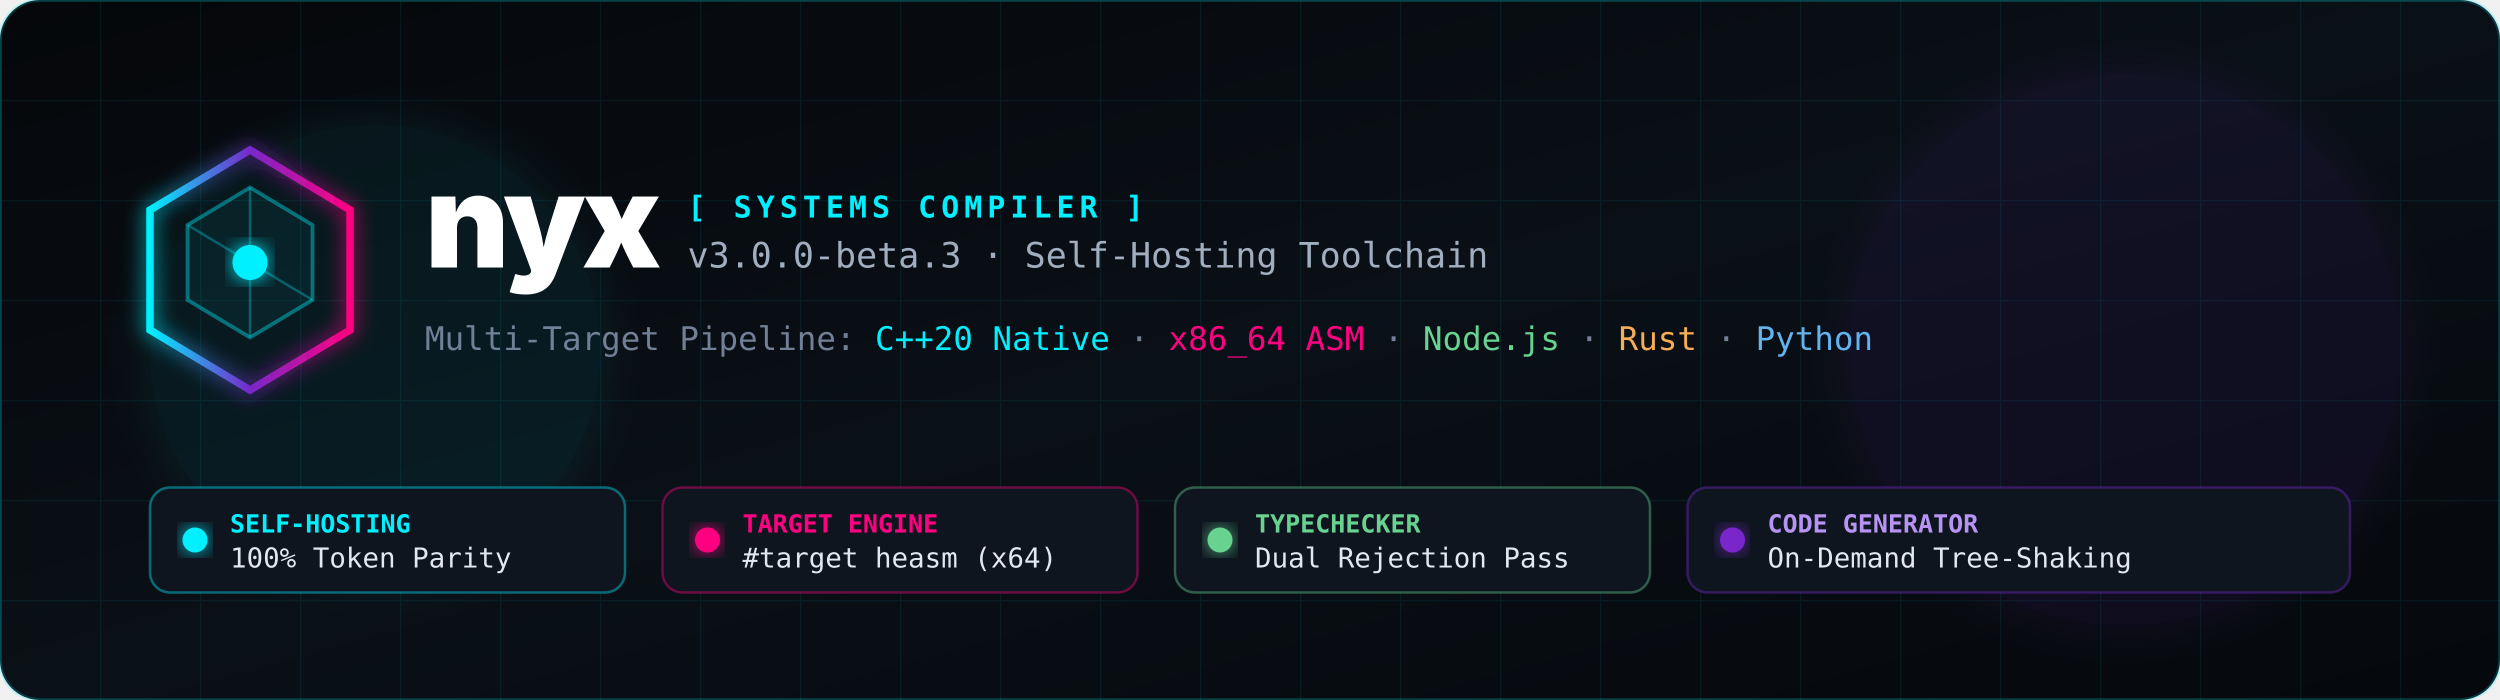
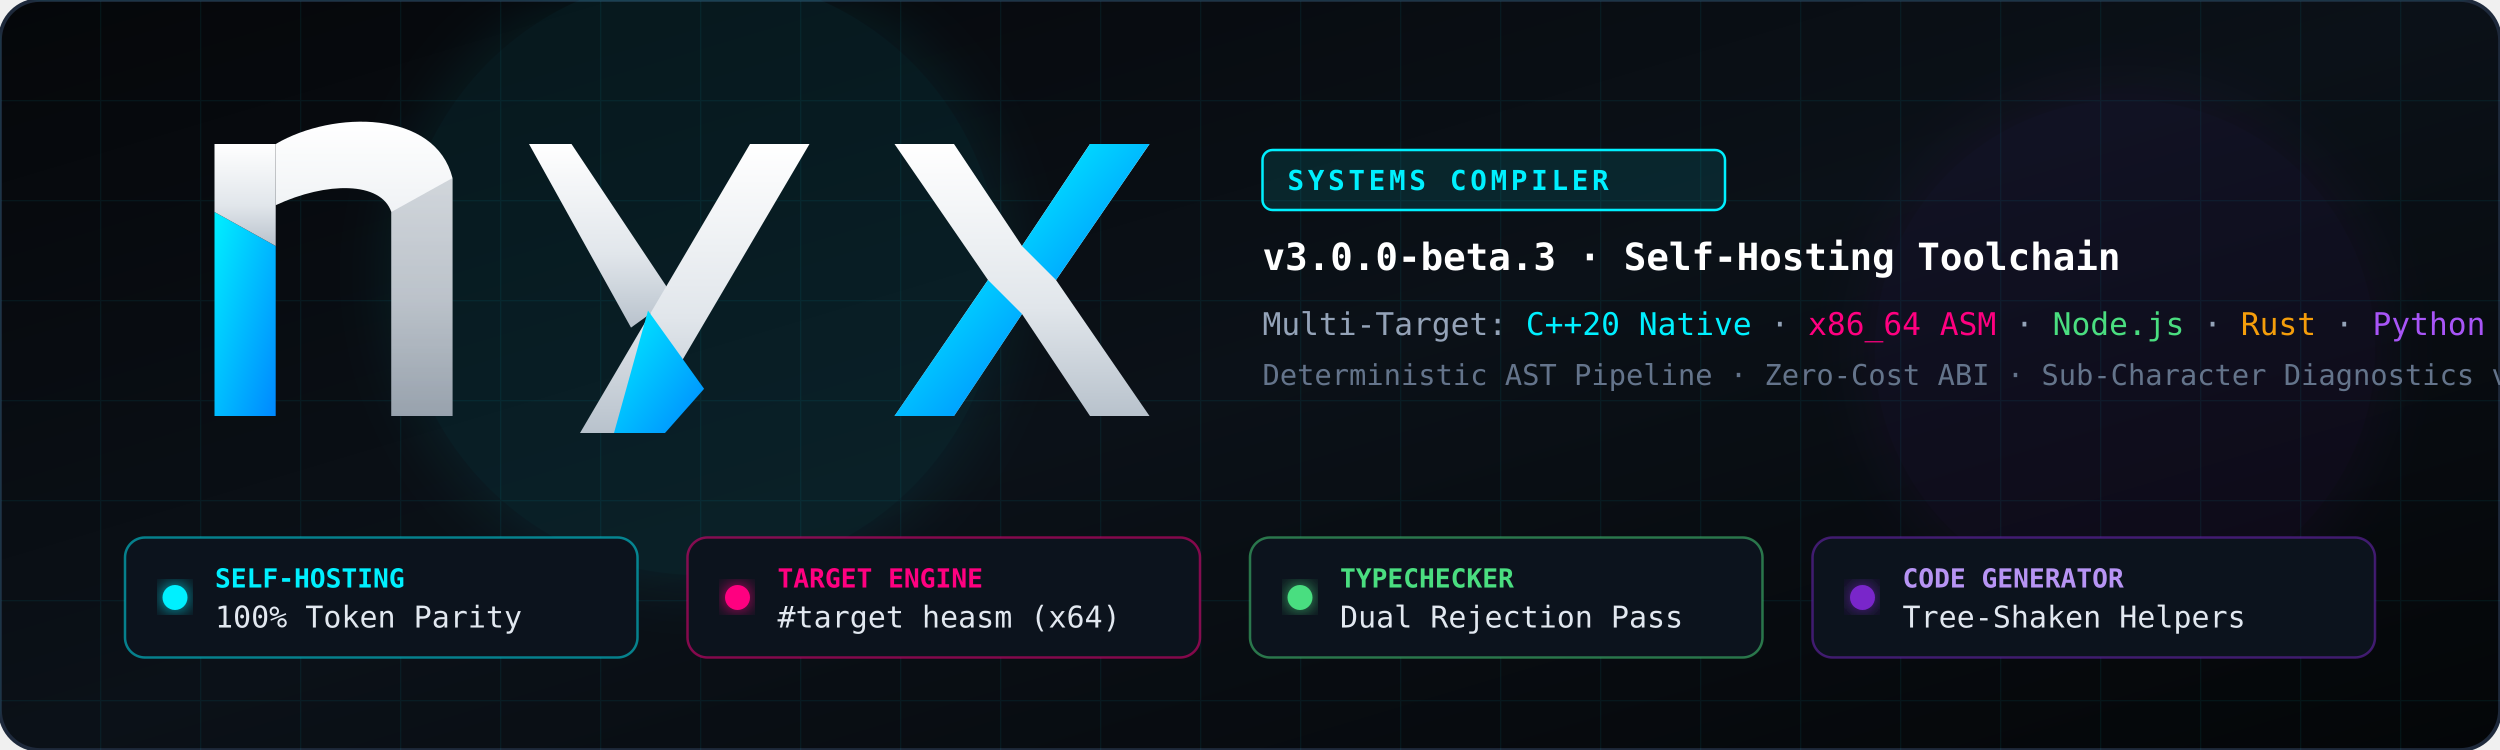
- <svg xmlns="http://www.w3.org/2000/svg" viewBox="0 0 1000 280" width="100%" height="100%">
+ <svg xmlns="http://www.w3.org/2000/svg" viewBox="0 0 1000 300" width="100%" height="100%">
  <defs>
    <linearGradient id="bgGrad" x1="0%" y1="0%" x2="100%" y2="100%">
      <stop offset="0%" stop-color="#05070a" />
-       <stop offset="50%" stop-color="#0a1017" />
-       <stop offset="100%" stop-color="#05080c" />
+       <stop offset="50%" stop-color="#0b1118" />
+       <stop offset="100%" stop-color="#040608" />
    </linearGradient>
-     <linearGradient id="cyberGlow" x1="0%" y1="0%" x2="100%" y2="0%">
-       <stop offset="0%" stop-color="#00f0ff">
-         <animate attributeName="stop-color" values="#00f0ff;#7928ca;#ff0080;#00f0ff" dur="8s" repeatCount="indefinite" />
-       </stop>
-       <stop offset="50%" stop-color="#7928ca">
-         <animate attributeName="stop-color" values="#7928ca;#ff0080;#00f0ff;#7928ca" dur="8s" repeatCount="indefinite" />
-       </stop>
-       <stop offset="100%" stop-color="#ff0080">
-         <animate attributeName="stop-color" values="#ff0080;#00f0ff;#7928ca;#ff0080" dur="8s" repeatCount="indefinite" />
-       </stop>
+     <linearGradient id="silverGrad" x1="0%" y1="0%" x2="0%" y2="100%">
+       <stop offset="0%" stop-color="#FFFFFF" />
+       <stop offset="60%" stop-color="#E1E6EB" />
+       <stop offset="100%" stop-color="#B8C2CC" />
+     </linearGradient>
+     <linearGradient id="cyanFacet" x1="0%" y1="0%" x2="100%" y2="100%">
+       <stop offset="0%" stop-color="#00F0FF" />
+       <stop offset="100%" stop-color="#0088FF" />
+     </linearGradient>
+     <linearGradient id="shadeFacet" x1="0%" y1="0%" x2="0%" y2="100%">
+       <stop offset="0%" stop-color="#7B8896" />
+       <stop offset="100%" stop-color="#4B5563" />
    </linearGradient>
    <linearGradient id="laserBeam" x1="0%" y1="0%" x2="100%" y2="0%">
      <stop offset="0%" stop-color="rgba(0, 240, 255, 0)" />
-       <stop offset="50%" stop-color="rgba(0, 240, 255, 0.8)" />
+       <stop offset="50%" stop-color="rgba(0, 240, 255, 0.85)" />
      <stop offset="100%" stop-color="rgba(0, 240, 255, 0)" />
    </linearGradient>
    <pattern id="cyberGrid" width="40" height="40" patternUnits="userSpaceOnUse">
-       <path d="M 40 0 L 0 0 0 40" fill="none" stroke="rgba(0, 240, 255, 0.07)" stroke-width="1" />
+       <path d="M 40 0 L 0 0 0 40" fill="none" stroke="rgba(0, 240, 255, 0.06)" stroke-width="1" />
    </pattern>
    <filter id="glowFilter" x="-20%" y="-20%" width="140%" height="140%">
      <feGaussianBlur stdDeviation="4" result="blur" />
      <feMerge>
        <feMergeNode in="blur" />
        <feMergeNode in="SourceGraphic" />
      </feMerge>
    </filter>
    <filter id="intenseGlow" x="-50%" y="-50%" width="200%" height="200%">
-       <feGaussianBlur stdDeviation="8" result="blur1" />
-       <feGaussianBlur stdDeviation="3" result="blur2" />
+       <feGaussianBlur stdDeviation="12" result="blur1" />
+       <feGaussianBlur stdDeviation="4" result="blur2" />
      <feMerge>
        <feMergeNode in="blur1" />
        <feMergeNode in="blur2" />
        <feMergeNode in="SourceGraphic" />
      </feMerge>
    </filter>
  </defs>
  <style>
    .mono { font-family: 'JetBrains Mono', 'Fira Code', monospace; }
-     .title-text { font-family: 'Inter', -apple-system, sans-serif; font-weight: 900; }
-     
-     @keyframes pulseCard {
-       0%, 100% { stroke-opacity: 0.3; }
-       50% { stroke-opacity: 0.9; }
-     }
-     .pulsing-box { animation: pulseCard 4s ease-in-out infinite; }
+     .title-text { font-family: 'Inter', -apple-system, sans-serif; }
    
    @keyframes scanline {
      0% { transform: translateY(0px); opacity: 0; }
      10% { opacity: 1; }
      90% { opacity: 1; }
-       100% { transform: translateY(280px); opacity: 0; }
+       100% { transform: translateY(300px); opacity: 0; }
    }
    .scanner { animation: scanline 5s linear infinite; }
+ 
+     @keyframes logoPulse {
+       0%, 100% { filter: drop-shadow(0 0 6px rgba(0, 240, 255, 0.25)); }
+       50% { filter: drop-shadow(0 0 16px rgba(0, 240, 255, 0.65)); }
+     }
+     .pulsing-logo { animation: logoPulse 4s ease-in-out infinite; }
  </style>
-   <rect width="1000" height="280" rx="16" fill="url(#bgGrad)" stroke="rgba(0, 240, 255, 0.2)" stroke-width="1.5" />
-   <rect width="1000" height="280" rx="16" fill="url(#cyberGrid)" />
+   <rect width="1000" height="300" rx="16" fill="url(#bgGrad)" stroke="#1e293b" stroke-width="1.5" />
+   <rect width="1000" height="300" rx="16" fill="url(#cyberGrid)" />
  <line x1="0" y1="0" x2="1000" y2="0" stroke="url(#laserBeam)" stroke-width="2" class="scanner" filter="url(#glowFilter)" />
-   <circle cx="150" cy="140" r="90" fill="#00f0ff" opacity="0.06" filter="url(#intenseGlow)" />
-   <circle cx="850" cy="140" r="110" fill="#7928ca" opacity="0.08" filter="url(#intenseGlow)" />
-   <g transform="translate(60, 55)">
-     <g transform="translate(0, 5)">
-       <polygon points="40,0 80,24 80,72 40,96 0,72 0,24" fill="none" stroke="url(#cyberGlow)" stroke-width="3" filter="url(#glowFilter)" class="pulsing-box" />
-       <polygon points="40,15 65,30 65,60 40,75 15,60 15,30" fill="rgba(0, 240, 255, 0.05)" stroke="rgba(0, 240, 255, 0.4)" stroke-width="1.5" />
-       <circle cx="40" cy="45" r="7" fill="#00f0ff" filter="url(#glowFilter)" />
-       <line x1="40" y1="15" x2="40" y2="75" stroke="rgba(0, 240, 255, 0.3)" stroke-width="1" />
-       <line x1="15" y1="30" x2="65" y2="60" stroke="rgba(0, 240, 255, 0.3)" stroke-width="1" />
+   <circle cx="280" cy="110" r="120" fill="#00f0ff" opacity="0.07" filter="url(#intenseGlow)" />
+   <circle cx="850" cy="140" r="100" fill="#7928ca" opacity="0.06" filter="url(#intenseGlow)" />
+   <g transform="translate(45, 10)">
+     <g transform="translate(0, 0) scale(0.68)" class="pulsing-logo">
+       <path d="M 60 110 L 96 130 L 96 230 L 60 230 Z" fill="url(#cyanFacet)" />
+       <path d="M 60 70 L 96 70 L 96 130 L 60 110 Z" fill="url(#silverGrad)" />
+       <path d="M 96 70 C 130 50 190 50 200 90 L 200 230 L 164 230 L 164 110 C 158 92 126 92 96 106 Z" fill="url(#silverGrad)" />
+       <path d="M 164 110 L 200 90 L 200 230 L 164 230 Z" fill="url(#shadeFacet)" opacity="0.3" />
+       <path d="M 270 70 L 330 160 L 305 178 L 245 70 Z" fill="url(#silverGrad)" />
+       <path d="M 375 70 L 275 240 L 310 240 L 410 70 Z" fill="url(#silverGrad)" />
+       <path d="M 315 168 L 348 214 L 325 240 L 295 240 Z" fill="url(#cyanFacet)" />
+       <path d="M 460 70 L 515 150 L 460 230 L 495 230 L 535 170 L 575 230 L 610 230 L 555 150 L 610 70 L 575 70 L 535 130 L 495 70 Z" fill="url(#silverGrad)" />
+       <path d="M 555 150 L 610 70 L 575 70 L 535 130 Z" fill="url(#cyanFacet)" />
+       <path d="M 515 150 L 460 230 L 495 230 L 535 170 Z" fill="url(#cyanFacet)" />
    </g>
-     <text x="110" y="52" class="title-text" font-size="52" fill="#ffffff" letter-spacing="-1.5">nyx</text>
-     <text x="215" y="32" class="mono" font-size="12" font-weight="700" fill="#00f0ff" letter-spacing="2">[ SYSTEMS COMPILER ]</text>
-     <text x="215" y="52" class="mono" font-size="14" fill="#a0aec0">v3.0.0-beta.3 · Self-Hosting Toolchain</text>
-     <text x="110" y="85" class="mono" font-size="13" fill="#718096">
-       Multi-Target Pipeline: <tspan fill="#00f0ff">C++20 Native</tspan> · <tspan fill="#ff0080">x86_64 ASM</tspan> · <tspan fill="#68d391">Node.js</tspan> · <tspan fill="#f6ad55">Rust</tspan> · <tspan fill="#63b3ed">Python</tspan>
-     </text>
+     <g transform="translate(460, 50)">
+       <rect x="0" y="0" width="185" height="24" rx="4" fill="rgba(0, 240, 255, 0.1)" stroke="#00f0ff" stroke-width="1" />
+       <text x="10" y="16" class="mono" font-size="11" font-weight="700" fill="#00f0ff" letter-spacing="1.5">SYSTEMS COMPILER</text>
+       <text x="0" y="48" class="mono" font-size="15" font-weight="700" fill="#ffffff">v3.0.0-beta.3 · Self-Hosting Toolchain</text>
+       <text x="0" y="74" class="mono" font-size="12.5" fill="#94a3b8">
+         Multi-Target: <tspan fill="#00f0ff">C++20 Native</tspan> · <tspan fill="#ff0080">x86_64 ASM</tspan> · <tspan fill="#4ade80">Node.js</tspan> · <tspan fill="#f59e0b">Rust</tspan> · <tspan fill="#a855f7">Python</tspan>
+       </text>
+       <text x="0" y="94" class="mono" font-size="11.5" fill="#64748b">
+         Deterministic AST Pipeline · Zero-Cost ABI · Sub-Character Diagnostics v2
+       </text>
+     </g>
  </g>
-   <g transform="translate(60, 195)">
-     <rect x="0" y="0" width="190" height="42" rx="8" fill="#0e151f" stroke="#00f0ff" stroke-width="1" stroke-opacity="0.4" />
-     <circle cx="18" cy="21" r="5" fill="#00f0ff" filter="url(#glowFilter)" />
-     <text x="32" y="18" class="mono" font-size="10" font-weight="700" fill="#00f0ff">SELF-HOSTING</text>
-     <text x="32" y="32" class="mono" font-size="11" fill="#e2e8f0">100% Token Parity</text>
-     <rect x="205" y="0" width="190" height="42" rx="8" fill="#0e151f" stroke="#ff0080" stroke-width="1" stroke-opacity="0.4" />
-     <circle cx="223" cy="21" r="5" fill="#ff0080" filter="url(#glowFilter)" />
-     <text x="237" y="18" class="mono" font-size="10" font-weight="700" fill="#ff0080">TARGET ENGINE</text>
-     <text x="237" y="32" class="mono" font-size="11" fill="#e2e8f0">#target heasm (x64)</text>
-     <rect x="410" y="0" width="190" height="42" rx="8" fill="#0e151f" stroke="#68d391" stroke-width="1" stroke-opacity="0.4" />
-     <circle cx="428" cy="21" r="5" fill="#68d391" filter="url(#glowFilter)" />
-     <text x="442" y="18" class="mono" font-size="10" font-weight="700" fill="#68d391">TYPECHECKER</text>
-     <text x="442" y="32" class="mono" font-size="11" fill="#e2e8f0">Dual Rejection Pass</text>
-     <rect x="615" y="0" width="265" height="42" rx="8" fill="#0e151f" stroke="#7928ca" stroke-width="1" stroke-opacity="0.4" />
-     <circle cx="633" cy="21" r="5" fill="#7928ca" filter="url(#glowFilter)" />
-     <text x="647" y="18" class="mono" font-size="10" font-weight="700" fill="#b794f4">CODE GENERATOR</text>
-     <text x="647" y="32" class="mono" font-size="11" fill="#e2e8f0">On-Demand Tree-Shaking</text>
+   <g transform="translate(50, 215)">
+     <rect x="0" y="0" width="205" height="48" rx="8" fill="#0c131d" stroke="#00f0ff" stroke-width="1" stroke-opacity="0.5" />
+     <circle cx="20" cy="24" r="5" fill="#00f0ff" filter="url(#glowFilter)" />
+     <text x="36" y="20" class="mono" font-size="10.5" font-weight="700" fill="#00f0ff">SELF-HOSTING</text>
+     <text x="36" y="36" class="mono" font-size="12" fill="#e2e8f0">100% Token Parity</text>
+     <rect x="225" y="0" width="205" height="48" rx="8" fill="#0c131d" stroke="#ff0080" stroke-width="1" stroke-opacity="0.5" />
+     <circle cx="245" cy="24" r="5" fill="#ff0080" filter="url(#glowFilter)" />
+     <text x="261" y="20" class="mono" font-size="10.5" font-weight="700" fill="#ff0080">TARGET ENGINE</text>
+     <text x="261" y="36" class="mono" font-size="12" fill="#e2e8f0">#target heasm (x64)</text>
+     <rect x="450" y="0" width="205" height="48" rx="8" fill="#0c131d" stroke="#4ade80" stroke-width="1" stroke-opacity="0.5" />
+     <circle cx="470" cy="24" r="5" fill="#4ade80" filter="url(#glowFilter)" />
+     <text x="486" y="20" class="mono" font-size="10.5" font-weight="700" fill="#4ade80">TYPECHECKER</text>
+     <text x="486" y="36" class="mono" font-size="12" fill="#e2e8f0">Dual Rejection Pass</text>
+     <rect x="675" y="0" width="225" height="48" rx="8" fill="#0c131d" stroke="#7928ca" stroke-width="1" stroke-opacity="0.5" />
+     <circle cx="695" cy="24" r="5" fill="#7928ca" filter="url(#glowFilter)" />
+     <text x="711" y="20" class="mono" font-size="10.5" font-weight="700" fill="#b794f4">CODE GENERATOR</text>
+     <text x="711" y="36" class="mono" font-size="12" fill="#e2e8f0">Tree-Shaken Helpers</text>
  </g>
</svg>
